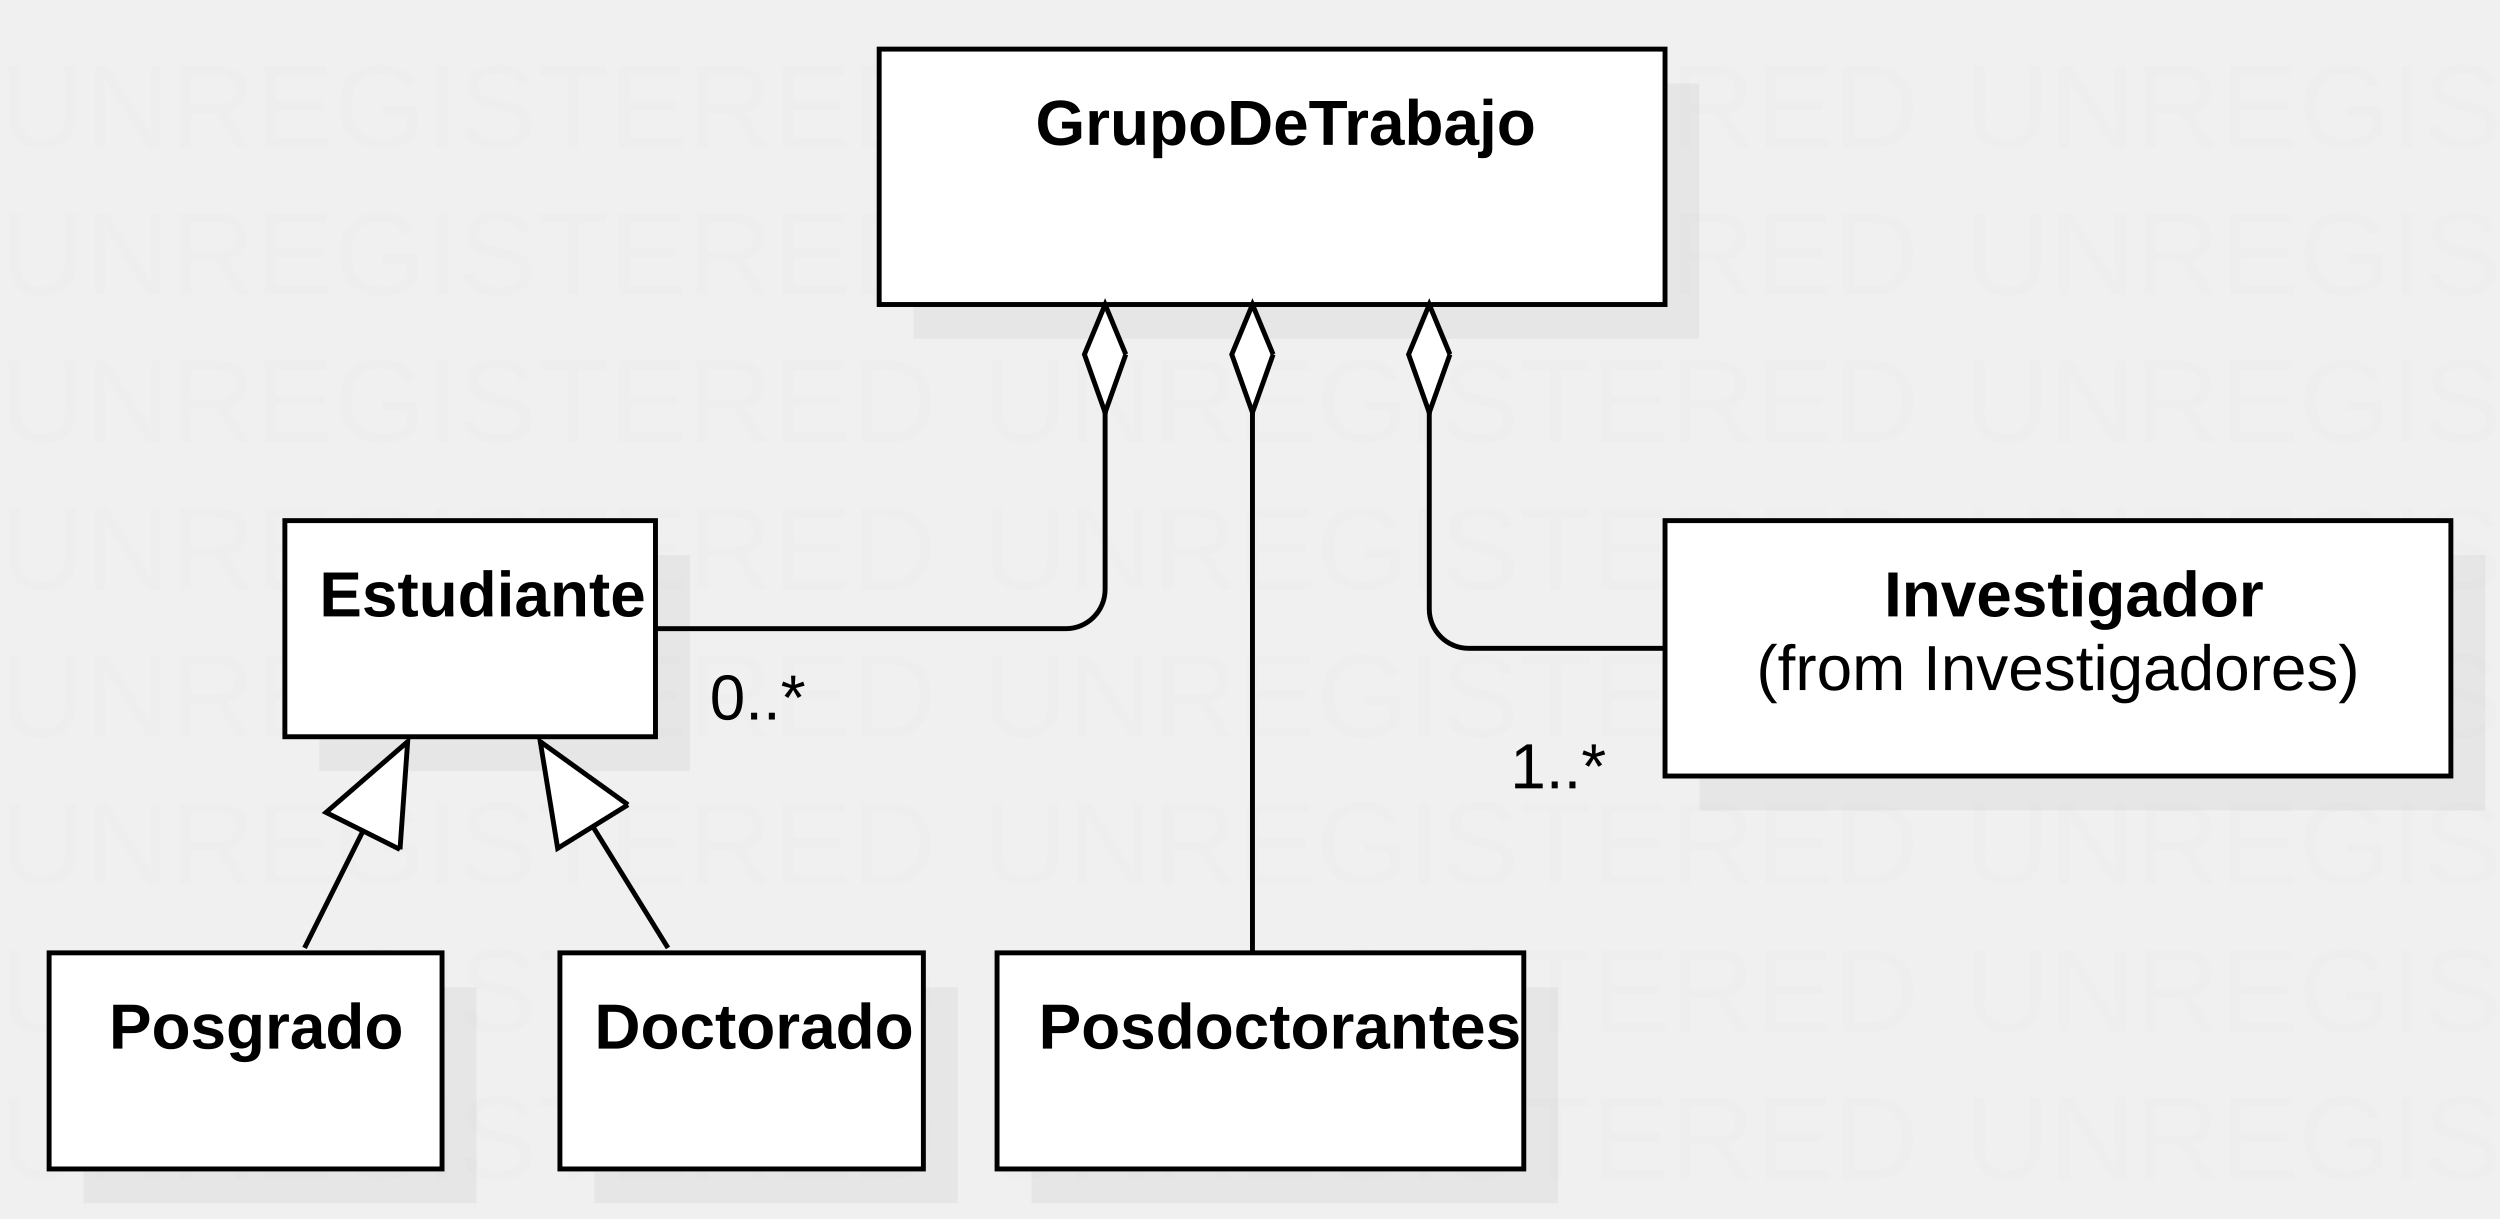
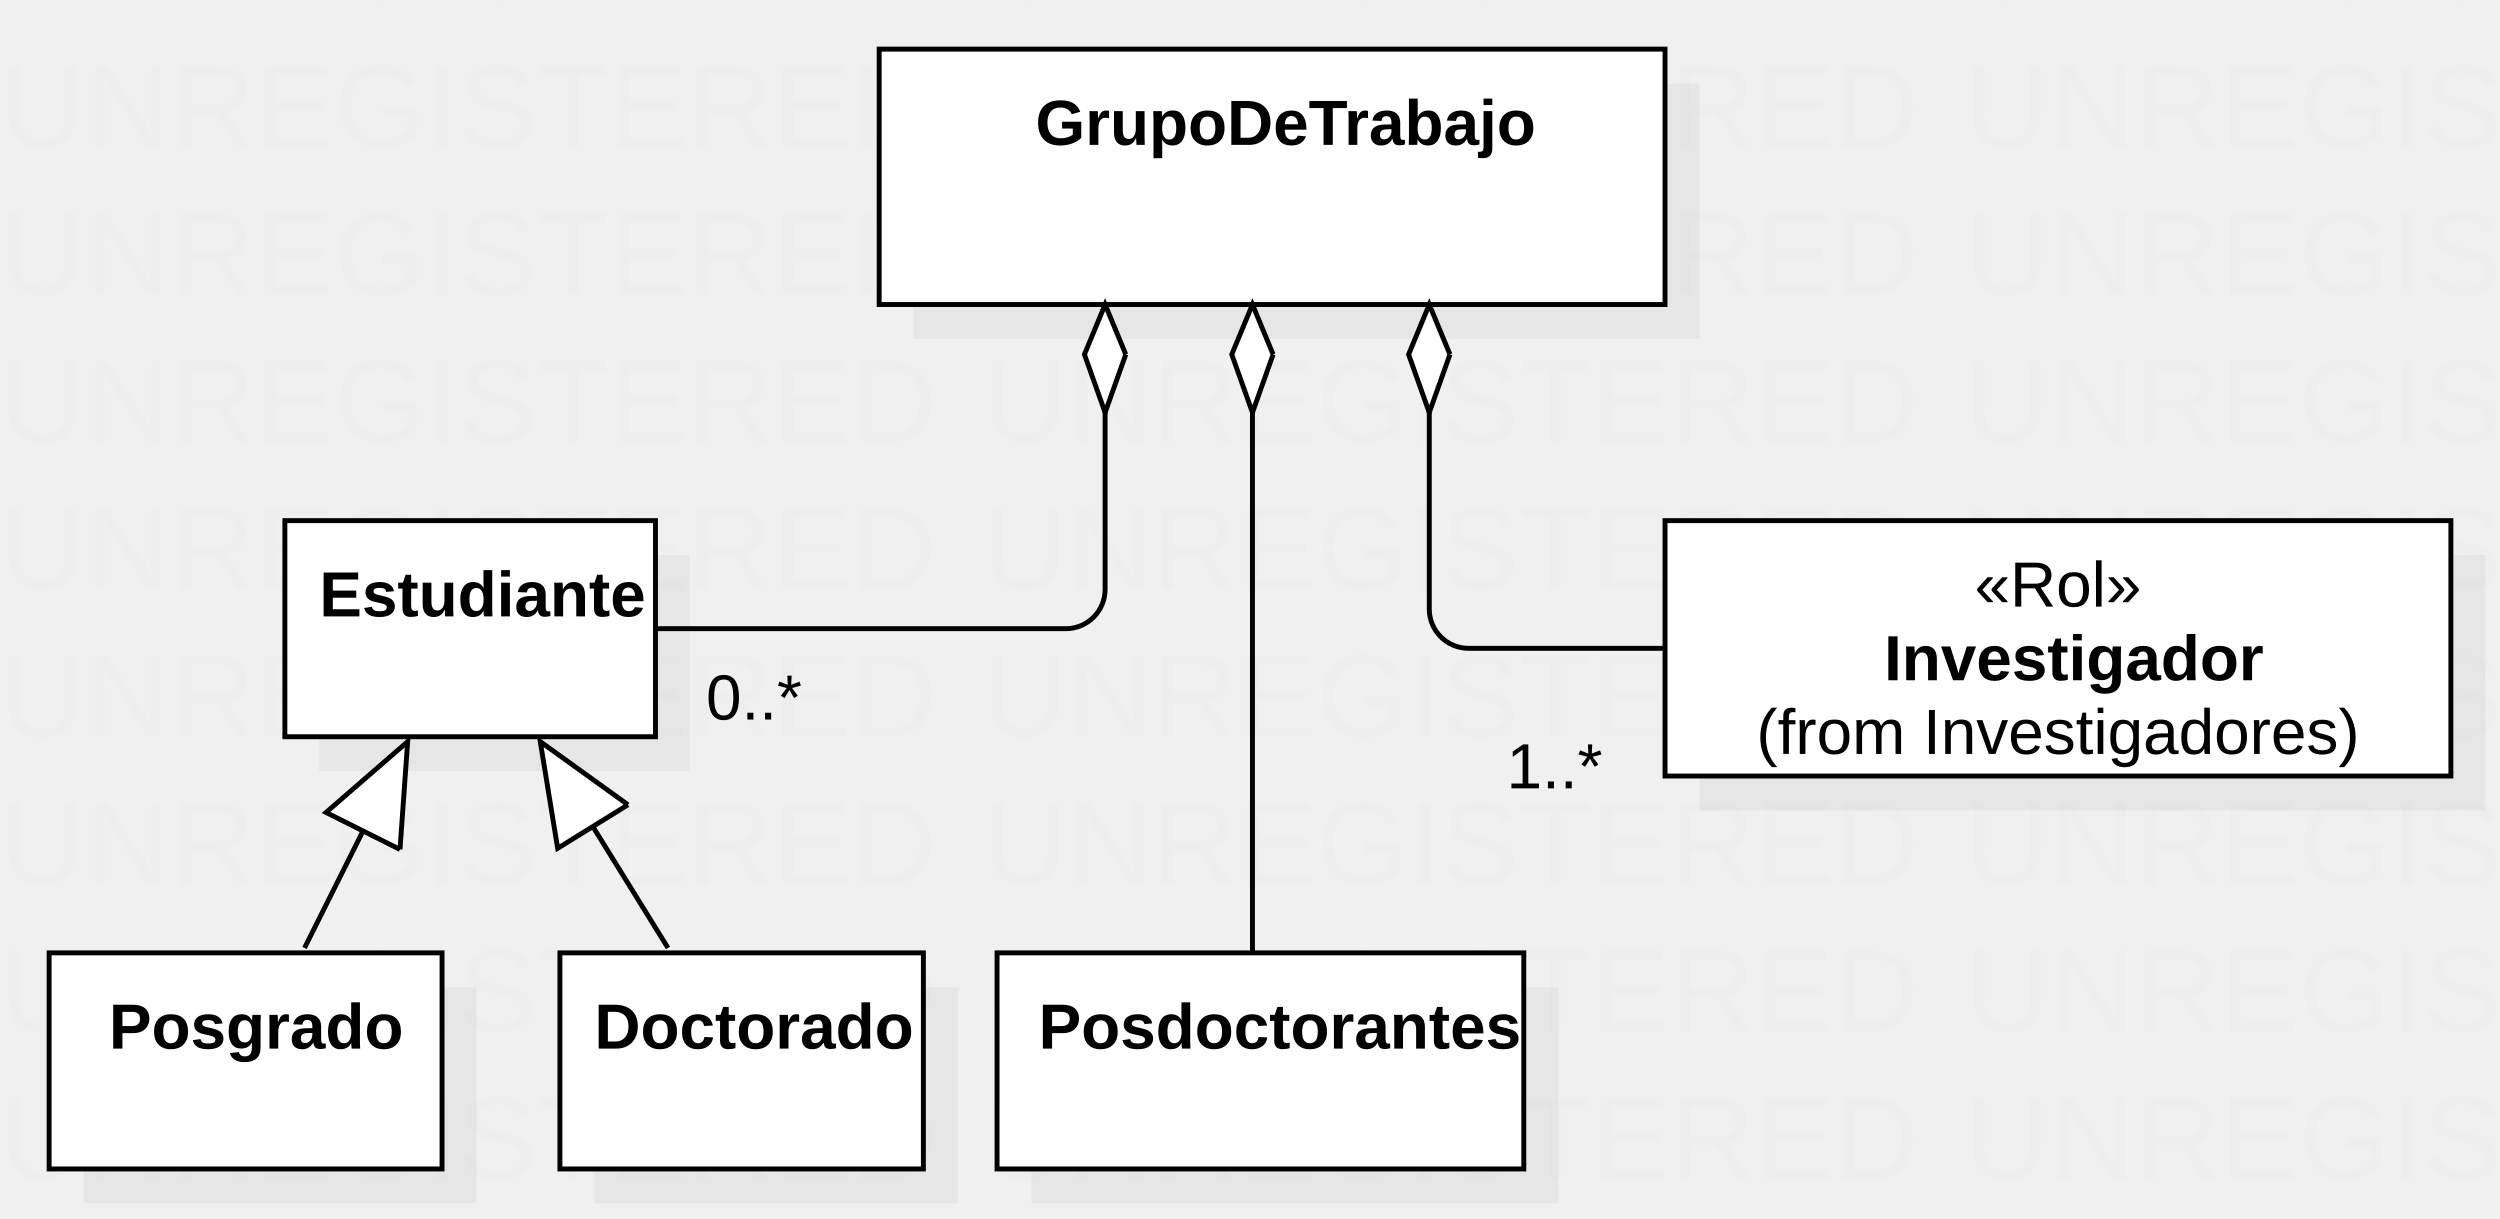
<svg xmlns="http://www.w3.org/2000/svg" version="1.1" width="509" height="248">
  <defs />
  <g>
    <text fill="#eeeeee" stroke="none" font-family="Arial" font-size="24px" font-style="normal" font-weight="normal" text-decoration="none" x="0" y="0">UNREGISTERED</text>
    <text fill="#eeeeee" stroke="none" font-family="Arial" font-size="24px" font-style="normal" font-weight="normal" text-decoration="none" x="0" y="30">UNREGISTERED</text>
    <text fill="#eeeeee" stroke="none" font-family="Arial" font-size="24px" font-style="normal" font-weight="normal" text-decoration="none" x="0" y="60">UNREGISTERED</text>
    <text fill="#eeeeee" stroke="none" font-family="Arial" font-size="24px" font-style="normal" font-weight="normal" text-decoration="none" x="0" y="90">UNREGISTERED</text>
    <text fill="#eeeeee" stroke="none" font-family="Arial" font-size="24px" font-style="normal" font-weight="normal" text-decoration="none" x="0" y="120">UNREGISTERED</text>
    <text fill="#eeeeee" stroke="none" font-family="Arial" font-size="24px" font-style="normal" font-weight="normal" text-decoration="none" x="0" y="150">UNREGISTERED</text>
    <text fill="#eeeeee" stroke="none" font-family="Arial" font-size="24px" font-style="normal" font-weight="normal" text-decoration="none" x="0" y="180">UNREGISTERED</text>
    <text fill="#eeeeee" stroke="none" font-family="Arial" font-size="24px" font-style="normal" font-weight="normal" text-decoration="none" x="0" y="210">UNREGISTERED</text>
    <text fill="#eeeeee" stroke="none" font-family="Arial" font-size="24px" font-style="normal" font-weight="normal" text-decoration="none" x="0" y="240">UNREGISTERED</text>
    <text fill="#eeeeee" stroke="none" font-family="Arial" font-size="24px" font-style="normal" font-weight="normal" text-decoration="none" x="200" y="0">UNREGISTERED</text>
    <text fill="#eeeeee" stroke="none" font-family="Arial" font-size="24px" font-style="normal" font-weight="normal" text-decoration="none" x="200" y="30">UNREGISTERED</text>
    <text fill="#eeeeee" stroke="none" font-family="Arial" font-size="24px" font-style="normal" font-weight="normal" text-decoration="none" x="200" y="60">UNREGISTERED</text>
    <text fill="#eeeeee" stroke="none" font-family="Arial" font-size="24px" font-style="normal" font-weight="normal" text-decoration="none" x="200" y="90">UNREGISTERED</text>
    <text fill="#eeeeee" stroke="none" font-family="Arial" font-size="24px" font-style="normal" font-weight="normal" text-decoration="none" x="200" y="120">UNREGISTERED</text>
    <text fill="#eeeeee" stroke="none" font-family="Arial" font-size="24px" font-style="normal" font-weight="normal" text-decoration="none" x="200" y="150">UNREGISTERED</text>
    <text fill="#eeeeee" stroke="none" font-family="Arial" font-size="24px" font-style="normal" font-weight="normal" text-decoration="none" x="200" y="180">UNREGISTERED</text>
    <text fill="#eeeeee" stroke="none" font-family="Arial" font-size="24px" font-style="normal" font-weight="normal" text-decoration="none" x="200" y="210">UNREGISTERED</text>
    <text fill="#eeeeee" stroke="none" font-family="Arial" font-size="24px" font-style="normal" font-weight="normal" text-decoration="none" x="200" y="240">UNREGISTERED</text>
    <text fill="#eeeeee" stroke="none" font-family="Arial" font-size="24px" font-style="normal" font-weight="normal" text-decoration="none" x="400" y="0">UNREGISTERED</text>
    <text fill="#eeeeee" stroke="none" font-family="Arial" font-size="24px" font-style="normal" font-weight="normal" text-decoration="none" x="400" y="30">UNREGISTERED</text>
    <text fill="#eeeeee" stroke="none" font-family="Arial" font-size="24px" font-style="normal" font-weight="normal" text-decoration="none" x="400" y="60">UNREGISTERED</text>
    <text fill="#eeeeee" stroke="none" font-family="Arial" font-size="24px" font-style="normal" font-weight="normal" text-decoration="none" x="400" y="90">UNREGISTERED</text>
    <text fill="#eeeeee" stroke="none" font-family="Arial" font-size="24px" font-style="normal" font-weight="normal" text-decoration="none" x="400" y="120">UNREGISTERED</text>
    <text fill="#eeeeee" stroke="none" font-family="Arial" font-size="24px" font-style="normal" font-weight="normal" text-decoration="none" x="400" y="150">UNREGISTERED</text>
    <text fill="#eeeeee" stroke="none" font-family="Arial" font-size="24px" font-style="normal" font-weight="normal" text-decoration="none" x="400" y="180">UNREGISTERED</text>
    <text fill="#eeeeee" stroke="none" font-family="Arial" font-size="24px" font-style="normal" font-weight="normal" text-decoration="none" x="400" y="210">UNREGISTERED</text>
    <text fill="#eeeeee" stroke="none" font-family="Arial" font-size="24px" font-style="normal" font-weight="normal" text-decoration="none" x="400" y="240">UNREGISTERED</text>
    <g transform="translate(-61,-110) scale(1,1)">
      <rect fill="#C0C0C0" stroke="none" x="247" y="127" width="160" height="52" opacity="0.2" />
    </g>
    <g transform="translate(-61,-110) scale(1,1)">
      <rect fill="#ffffff" stroke="none" x="240" y="120" width="160" height="52" />
    </g>
    <g transform="translate(-61,-110) scale(1,1)">
      <path fill="none" stroke="#000000" d="M 240 120 L 400 120 L 400 172 L 240 172 L 240 120 Z Z" stroke-miterlimit="10" />
    </g>
    <g transform="translate(-61,-110) scale(1,1)">
      <g>
        <path fill="none" stroke="none" />
        <text fill="#000000" stroke="none" font-family="Arial" font-size="13px" font-style="normal" font-weight="bold" text-decoration="none" x="271.828" y="139.5">GrupoDeTrabajo</text>
      </g>
    </g>
    <g transform="translate(-61,-110) scale(1,1)">
      <rect fill="#C0C0C0" stroke="none" x="407" y="223" width="160" height="52" opacity="0.2" />
    </g>
    <g transform="translate(-61,-110) scale(1,1)">
      <rect fill="#ffffff" stroke="none" x="400" y="216" width="160" height="52" />
    </g>
    <g transform="translate(-61,-110) scale(1,1)">
      <path fill="none" stroke="#000000" d="M 400 216 L 560 216 L 560 268 L 400 268 L 400 216 Z Z" stroke-miterlimit="10" />
    </g>
    <g transform="translate(-61,-110) scale(1,1)">
      <g>
        <path fill="none" stroke="none" />
-         <text fill="#000000" stroke="none" font-family="Arial" font-size="13px" font-style="normal" font-weight="bold" text-decoration="none" x="444.59" y="235.5">Investigador</text>
+         <text fill="#000000" stroke="none" font-family="Arial" font-size="13px" font-style="normal" font-weight="normal" text-decoration="none" x="463.017" y="233.5">«Rol»</text>
      </g>
    </g>
    <g transform="translate(-61,-110) scale(1,1)">
      <g>
        <path fill="none" stroke="none" />
-         <text fill="#000000" stroke="none" font-family="Arial" font-size="13px" font-style="normal" font-weight="normal" text-decoration="none" x="418.59" y="250.5">(from Investigadores)</text>
+         <text fill="#000000" stroke="none" font-family="Arial" font-size="13px" font-style="normal" font-weight="bold" text-decoration="none" x="444.59" y="248.5">Investigador</text>
+       </g>
+     </g>
+     <g transform="translate(-61,-110) scale(1,1)">
+       <g>
+         <path fill="none" stroke="none" />
+         <text fill="#000000" stroke="none" font-family="Arial" font-size="13px" font-style="normal" font-weight="normal" text-decoration="none" x="418.59" y="263.5">(from Investigadores)</text>
      </g>
    </g>
    <g transform="translate(-61,-110) scale(1,1)">
      <path fill="none" stroke="#000000" d="M 400 242 L 360 242 M 360 242 A 8 8 0 0 1 352 234 L 352 172" stroke-miterlimit="10" />
    </g>
    <g transform="translate(-61,-110) scale(1,1)">
      <path fill="#FFFFFF" stroke="none" d="M 356.21 182.163 L 352 172 L 347.79 182.163 L 352 194" />
    </g>
    <g transform="translate(-61,-110) scale(1,1)">
      <path fill="none" stroke="#000000" d="M 356.21 182.163 L 352 172 L 347.79 182.163 L 352 194 L 356.21 182.163" stroke-miterlimit="10" />
    </g>
    <g transform="translate(-61,-110) scale(1,1)">
      <g>
        <path fill="none" stroke="none" />
-         <text fill="#000000" stroke="none" font-family="Arial" font-size="13px" font-style="normal" font-weight="normal" text-decoration="none" x="368.5" y="270.5">1..*</text>
+         <text fill="#000000" stroke="none" font-family="Arial" font-size="13px" font-style="normal" font-weight="normal" text-decoration="none" x="367.744" y="270.5">1..*</text>
      </g>
    </g>
    <g transform="translate(-61,-110) scale(1,1)">
      <rect fill="#C0C0C0" stroke="none" x="126" y="223" width="75.454" height="44" opacity="0.2" />
    </g>
    <g transform="translate(-61,-110) scale(1,1)">
      <rect fill="#ffffff" stroke="none" x="119" y="216" width="75.454" height="44" />
    </g>
    <g transform="translate(-61,-110) scale(1,1)">
      <path fill="none" stroke="#000000" d="M 119 216 L 194.454 216 L 194.454 260 L 119 260 L 119 216 Z Z" stroke-miterlimit="10" />
    </g>
    <g transform="translate(-61,-110) scale(1,1)">
      <g>
        <path fill="none" stroke="none" />
        <text fill="#000000" stroke="none" font-family="Arial" font-size="13px" font-style="normal" font-weight="bold" text-decoration="none" x="126.01" y="235.5">Estudiante</text>
      </g>
    </g>
    <g transform="translate(-61,-110) scale(1,1)">
      <rect fill="#C0C0C0" stroke="none" x="78" y="311" width="80" height="44" opacity="0.2" />
    </g>
    <g transform="translate(-61,-110) scale(1,1)">
      <rect fill="#ffffff" stroke="none" x="71" y="304" width="80" height="44" />
    </g>
    <g transform="translate(-61,-110) scale(1,1)">
      <path fill="none" stroke="#000000" d="M 71 304 L 151 304 L 151 348 L 71 348 L 71 304 Z Z" stroke-miterlimit="10" />
    </g>
    <g transform="translate(-61,-110) scale(1,1)">
      <g>
        <path fill="none" stroke="none" />
        <text fill="#000000" stroke="none" font-family="Arial" font-size="13px" font-style="normal" font-weight="bold" text-decoration="none" x="83.175" y="323.5">Posgrado</text>
      </g>
    </g>
    <g transform="translate(-61,-110) scale(1,1)">
      <path fill="none" stroke="#000000" d="M 123 303 L 144 261" stroke-miterlimit="10" />
    </g>
    <g transform="translate(-61,-110) scale(1,1)">
      <path fill="#FFFFFF" stroke="none" d="M 142.44 282.945 L 144 261 L 127.38 275.414" />
    </g>
    <g transform="translate(-61,-110) scale(1,1)">
      <path fill="none" stroke="#000000" d="M 142.44 282.945 L 144 261 L 127.38 275.414 L 142.44 282.945" stroke-miterlimit="10" />
    </g>
    <g transform="translate(-61,-110) scale(1,1)">
      <path fill="none" stroke="#000000" d="M 194 238 L 278 238 M 278 238 A 8 8 0 0 0 286 230 L 286 172" stroke-miterlimit="10" />
    </g>
    <g transform="translate(-61,-110) scale(1,1)">
      <path fill="#FFFFFF" stroke="none" d="M 290.21 182.163 L 286 172 L 281.79 182.163 L 286 194" />
    </g>
    <g transform="translate(-61,-110) scale(1,1)">
      <path fill="none" stroke="#000000" d="M 290.21 182.163 L 286 172 L 281.79 182.163 L 286 194 L 290.21 182.163" stroke-miterlimit="10" />
    </g>
    <g transform="translate(-61,-110) scale(1,1)">
      <g>
        <path fill="none" stroke="none" />
-         <text fill="#000000" stroke="none" font-family="Arial" font-size="13px" font-style="normal" font-weight="normal" text-decoration="none" x="205.5" y="256.5">0..*</text>
+         <text fill="#000000" stroke="none" font-family="Arial" font-size="13px" font-style="normal" font-weight="normal" text-decoration="none" x="204.744" y="256.5">0..*</text>
      </g>
    </g>
    <g transform="translate(-61,-110) scale(1,1)">
      <rect fill="#C0C0C0" stroke="none" x="182" y="311" width="74" height="44" opacity="0.2" />
    </g>
    <g transform="translate(-61,-110) scale(1,1)">
      <rect fill="#ffffff" stroke="none" x="175" y="304" width="74" height="44" />
    </g>
    <g transform="translate(-61,-110) scale(1,1)">
      <path fill="none" stroke="#000000" d="M 175 304 L 249 304 L 249 348 L 175 348 L 175 304 Z Z" stroke-miterlimit="10" />
    </g>
    <g transform="translate(-61,-110) scale(1,1)">
      <g>
        <path fill="none" stroke="none" />
        <text fill="#000000" stroke="none" font-family="Arial" font-size="13px" font-style="normal" font-weight="bold" text-decoration="none" x="182.01" y="323.5">Doctorado</text>
      </g>
    </g>
    <g transform="translate(-61,-110) scale(1,1)">
      <path fill="none" stroke="#000000" d="M 197 303 L 171 261" stroke-miterlimit="10" />
    </g>
    <g transform="translate(-61,-110) scale(1,1)">
      <path fill="#FFFFFF" stroke="none" d="M 188.857 273.851 L 171 261 L 174.54 282.713" />
    </g>
    <g transform="translate(-61,-110) scale(1,1)">
      <path fill="none" stroke="#000000" d="M 188.857 273.851 L 171 261 L 174.54 282.713 L 188.857 273.851" stroke-miterlimit="10" />
    </g>
    <g transform="translate(-61,-110) scale(1,1)">
      <rect fill="#C0C0C0" stroke="none" x="271" y="311" width="107.243" height="44" opacity="0.2" />
    </g>
    <g transform="translate(-61,-110) scale(1,1)">
      <rect fill="#ffffff" stroke="none" x="264" y="304" width="107.243" height="44" />
    </g>
    <g transform="translate(-61,-110) scale(1,1)">
      <path fill="none" stroke="#000000" d="M 264 304 L 371.243 304 L 371.243 348 L 264 348 L 264 304 Z Z" stroke-miterlimit="10" />
    </g>
    <g transform="translate(-61,-110) scale(1,1)">
      <g>
        <path fill="none" stroke="none" />
        <text fill="#000000" stroke="none" font-family="Arial" font-size="13px" font-style="normal" font-weight="bold" text-decoration="none" x="272.455" y="323.5">Posdoctorantes</text>
      </g>
    </g>
    <g transform="translate(-61,-110) scale(1,1)">
      <path fill="none" stroke="#000000" d="M 316 304 L 316 172" stroke-miterlimit="10" />
    </g>
    <g transform="translate(-61,-110) scale(1,1)">
      <path fill="#FFFFFF" stroke="none" d="M 320.21 182.163 L 316 172 L 311.79 182.163 L 316 194" />
    </g>
    <g transform="translate(-61,-110) scale(1,1)">
      <path fill="none" stroke="#000000" d="M 320.21 182.163 L 316 172 L 311.79 182.163 L 316 194 L 320.21 182.163" stroke-miterlimit="10" />
    </g>
  </g>
</svg>
